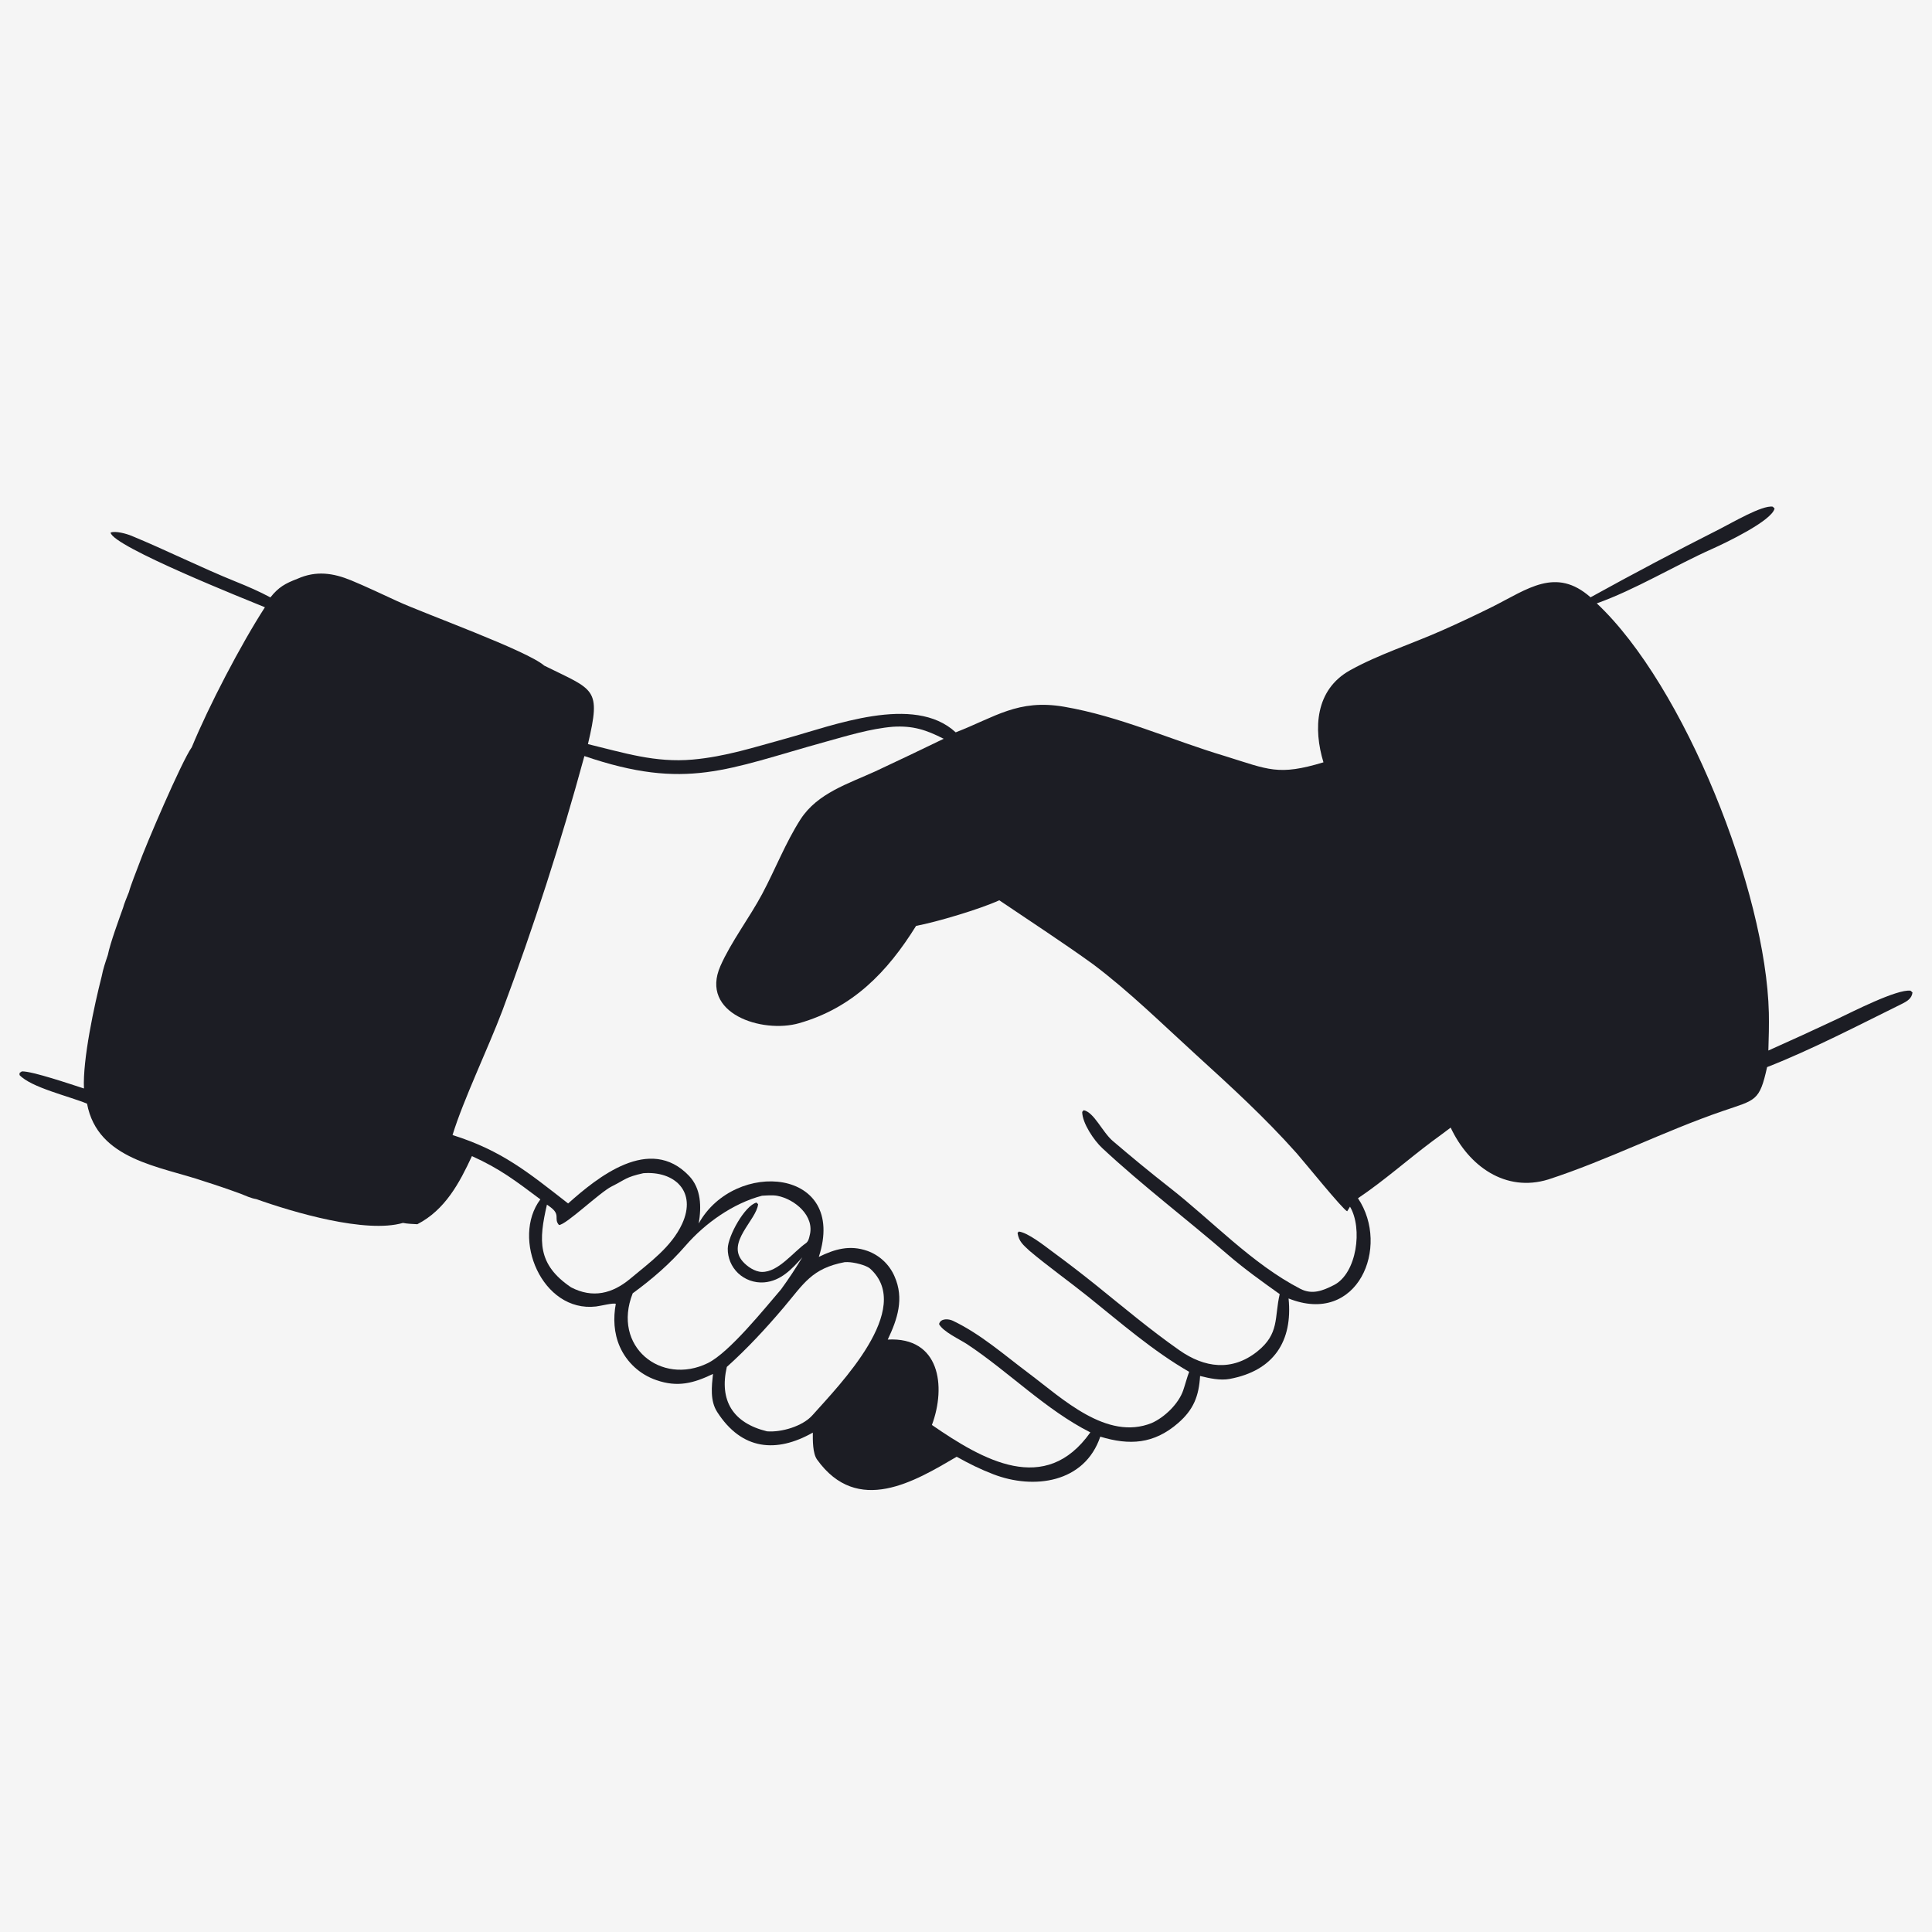
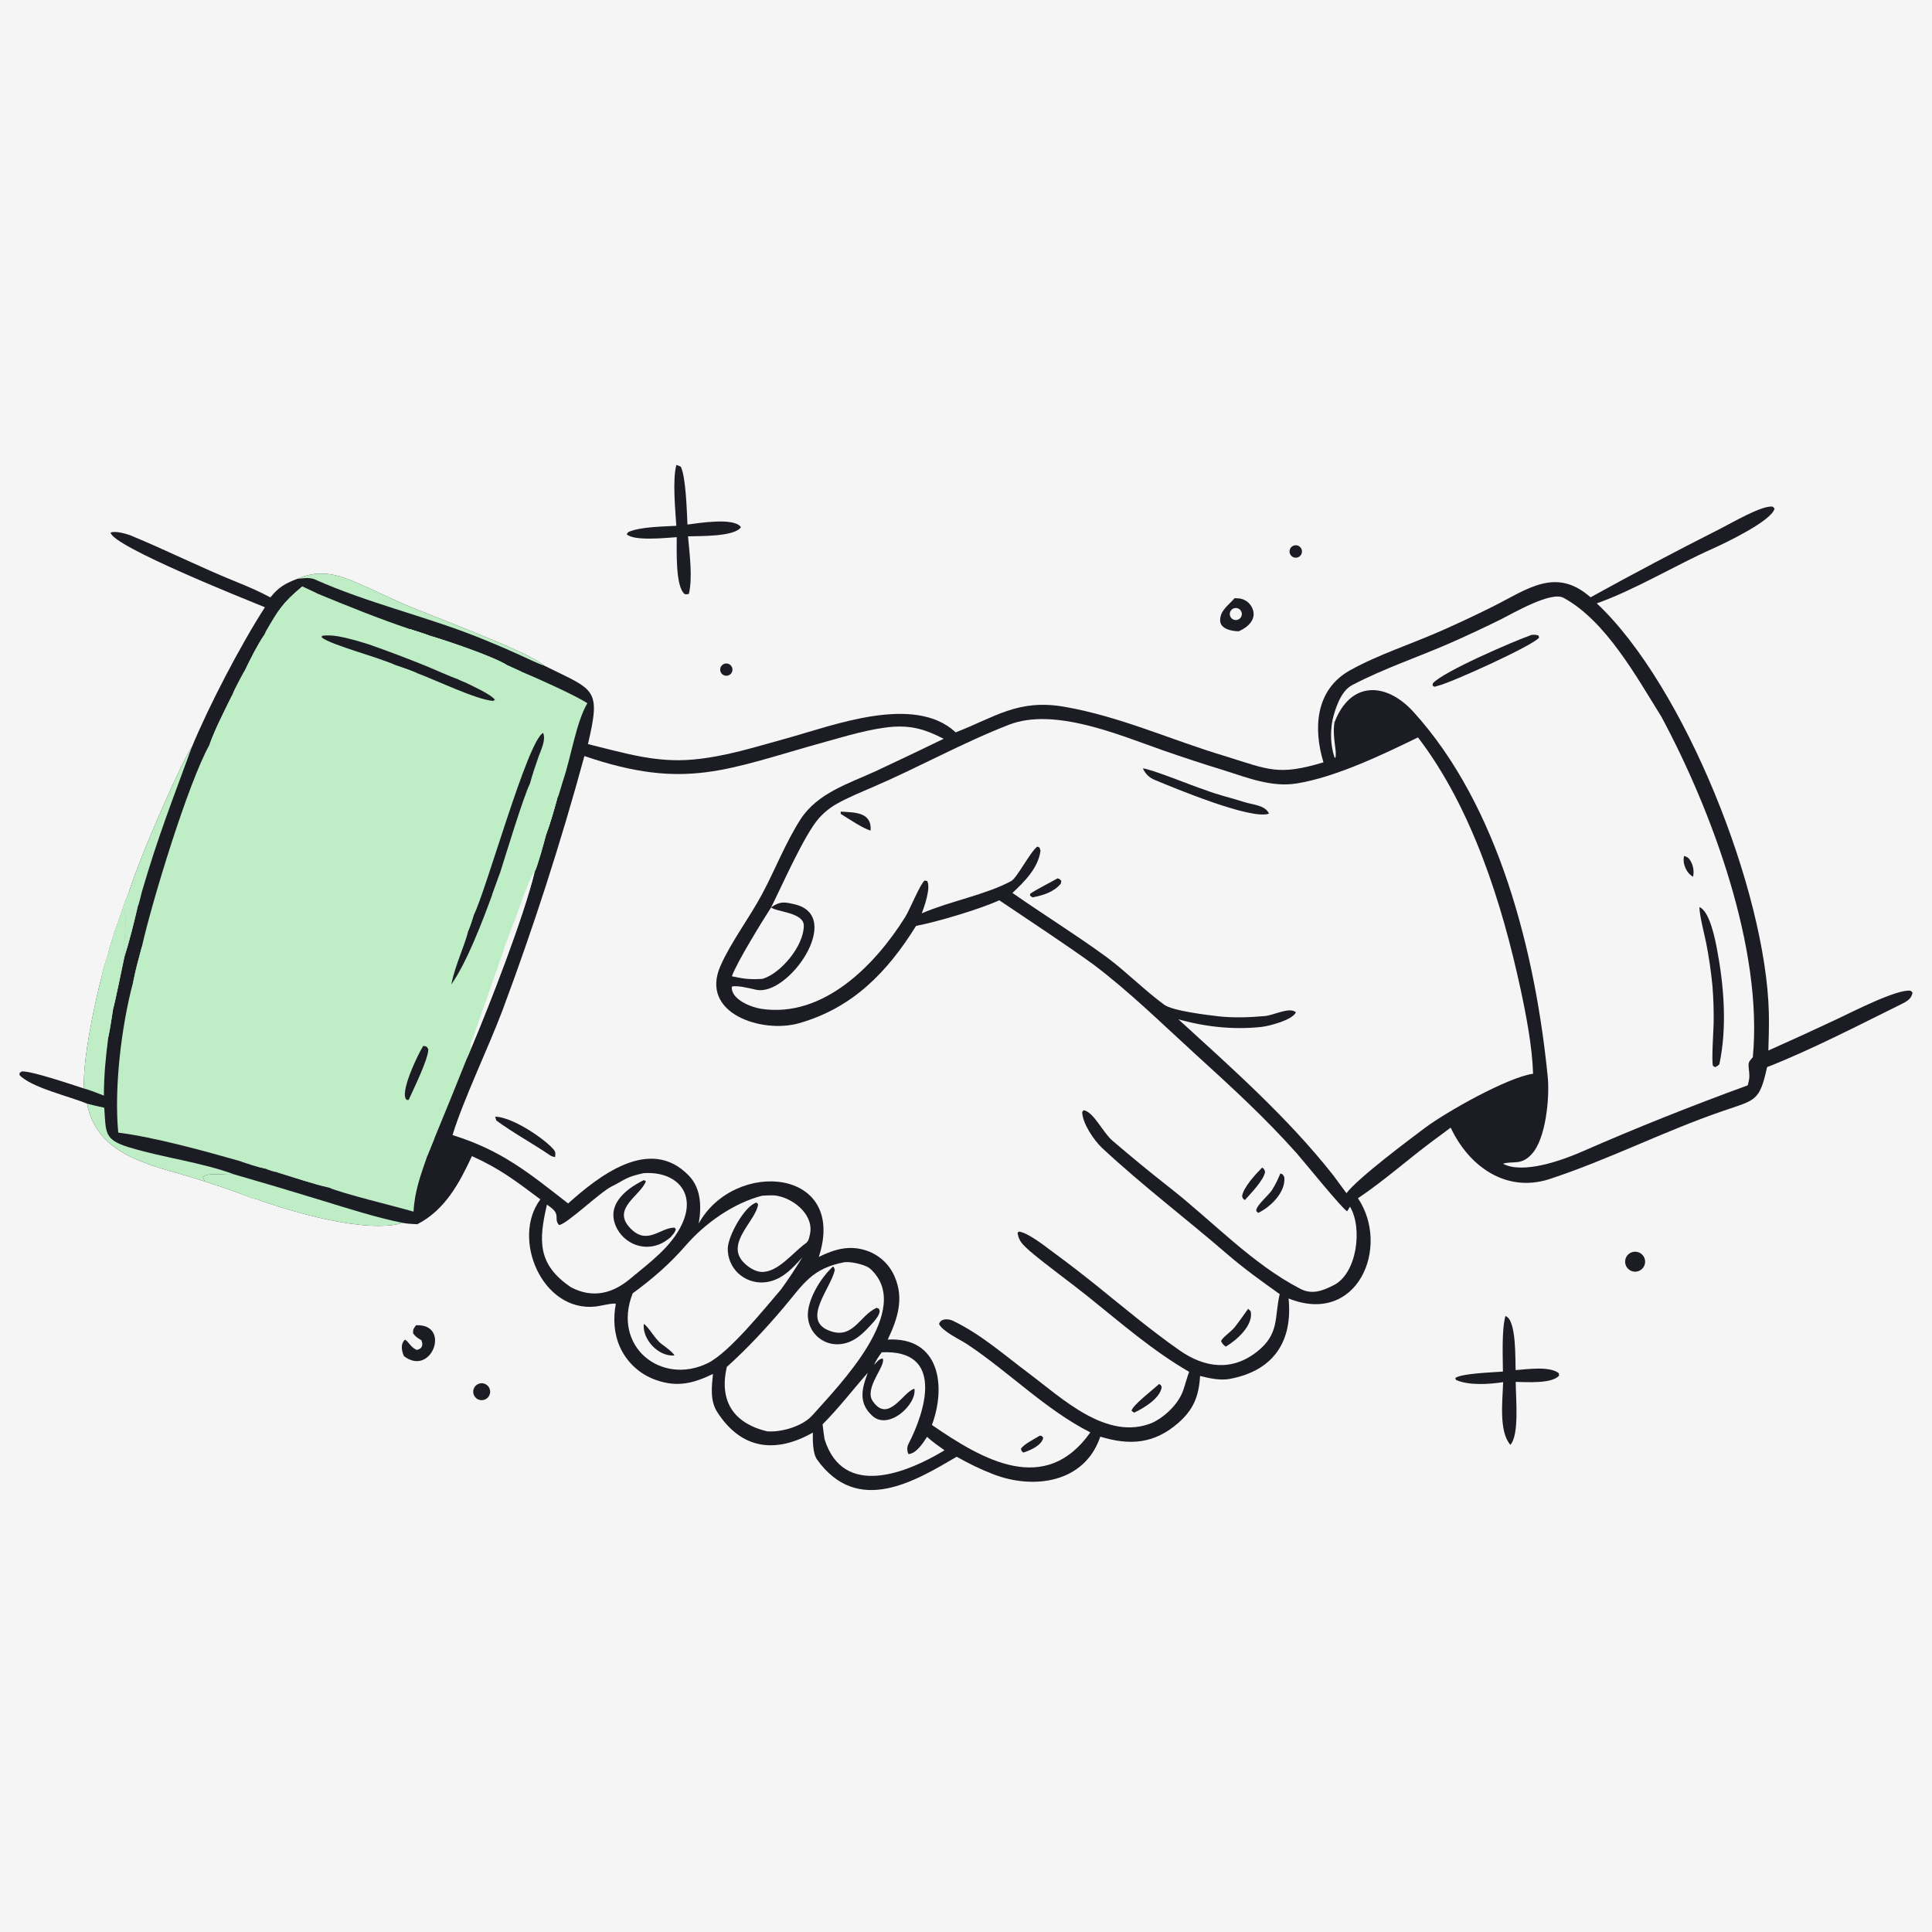
<svg xmlns="http://www.w3.org/2000/svg" width="156" height="156" viewBox="0 0 156 156" fill="none">
  <rect width="156" height="156" fill="#F5F5F5" />
-   <path d="M128.43 48.23C131.873 46.327 135.351 44.488 138.863 42.714C139.821 42.231 142.307 40.761 143.141 40.913L143.289 41.057C143.078 42.047 139.319 43.844 138.25 44.32C135.228 45.669 132.02 47.624 128.932 48.719C136.028 55.378 142.596 71.975 142.826 81.781C142.848 82.714 142.819 83.876 142.787 84.826C144.640 84 146.487 83.154 148.323 82.29C149.524 81.723 153.192 79.839 154.270 79.995L154.425 80.137C154.375 80.631 153.959 80.866 153.541 81.072C150.072 82.783 146.267 84.763 142.685 86.164C142.069 88.942 141.776 88.795 139.100 89.712C134.328 91.349 129.814 93.675 125.020 95.235C121.570 96.297 118.600 94.172 117.135 91.049C116.631 91.441 116.119 91.8 115.610 92.182C113.574 93.709 111.775 95.322 109.650 96.754C112.282 100.672 109.630 107.077 104.046 104.845C104.394 108.290 102.853 110.683 99.281 111.343C98.524 111.483 97.649 111.291 96.901 111.104C96.803 112.731 96.377 113.824 95.118 114.914C93.163 116.608 91.198 116.719 88.843 116.003C87.577 119.745 83.47 120.297 80.213 119.042C79.127 118.624 78.263 118.192 77.248 117.626C73.871 119.607 69.246 122.413 65.975 117.854C65.612 117.348 65.629 116.286 65.632 115.677C62.702 117.335 59.898 117.115 57.907 114.007C57.328 113.103 57.462 111.967 57.569 110.941C56.019 111.683 54.722 112.043 52.992 111.436C51.676 110.986 50.607 110.007 50.045 108.734C49.566 107.638 49.508 106.440 49.723 105.278C49.511 105.187 48.493 105.450 48.125 105.493C43.767 105.997 41.266 99.983 43.633 96.843C41.636 95.352 40.395 94.385 38.106 93.35C37.104 95.512 35.943 97.695 33.697 98.851C33.323 98.829 32.901 98.82 32.538 98.744C29.539 99.619 23.669 97.884 20.688 96.821C20.271 96.756 19.866 96.565 19.469 96.406C18.502 96.048 17.525 95.713 16.541 95.403C12.953 94.166 7.889 93.687 7.028 89.116C5.598 88.519 2.509 87.812 1.575 86.803L1.583 86.632L1.766 86.51C2.586 86.478 5.793 87.575 6.779 87.89C6.669 85.561 7.612 81.171 8.208 78.846C8.334 78.2 8.499 77.735 8.707 77.111C8.897 76.151 9.609 74.224 9.942 73.286C10.005 73.007 10.293 72.327 10.41 72.028C10.554 71.479 11.006 70.363 11.219 69.789C11.722 68.363 14.666 61.475 15.486 60.334C16.846 57.027 19.451 52.034 21.391 49.034C20.084 48.494 9.086 44.127 8.93 43.005C9.315 42.843 10.223 43.1 10.615 43.262C13.461 44.438 16.219 45.826 19.078 46.98C20.005 47.353 20.956 47.764 21.833 48.238C22.502 47.398 23.044 47.107 24.009 46.737C25.518 46.061 26.895 46.261 28.361 46.865C29.429 47.304 31.079 48.078 32.089 48.546C34.244 49.544 42.565 52.531 43.946 53.747C48.012 55.764 48.549 55.515 47.474 60.083C50.358 60.779 52.896 61.604 55.935 61.332C58.589 61.094 60.918 60.329 63.451 59.636C67.221 58.604 73.798 56.009 77.169 59.134C80.338 57.908 82.2 56.426 85.92 57.065C90.433 57.841 94.559 59.751 98.925 61.054C102.461 62.153 103.213 62.654 106.863 61.554C106.038 58.847 106.191 55.698 109.004 54.127C111.271 52.861 114.009 51.985 116.425 50.911C117.802 50.302 119.166 49.661 120.513 48.99C123.341 47.572 125.624 45.751 128.430 48.23Z" fill="#1C1D24" />
+   <path d="M128.43 48.23C131.873 46.327 135.351 44.488 138.863 42.714C139.821 42.231 142.307 40.761 143.141 40.913L143.289 41.057C143.078 42.047 139.319 43.844 138.250 44.32C135.228 45.669 132.020 47.624 128.932 48.719C136.028 55.378 142.596 71.975 142.826 81.781C142.848 82.714 142.819 83.876 142.787 84.826C144.640 84 146.487 83.154 148.323 82.29C149.524 81.723 153.192 79.839 154.270 79.995L154.425 80.137C154.375 80.631 153.959 80.866 153.541 81.072C150.072 82.783 146.267 84.763 142.685 86.164C142.069 88.942 141.776 88.795 139.100 89.712C134.328 91.349 129.814 93.675 125.020 95.235C121.570 96.297 118.600 94.172 117.135 91.049C116.631 91.441 116.119 91.8 115.610 92.182C113.574 93.709 111.775 95.322 109.650 96.754C112.282 100.672 109.630 107.077 104.046 104.845C104.394 108.290 102.853 110.683 99.281 111.343C98.524 111.483 97.649 111.291 96.901 111.104C96.803 112.731 96.377 113.824 95.118 114.914C93.163 116.608 91.198 116.719 88.843 116.003C87.577 119.745 83.47 120.297 80.213 119.042C79.127 118.624 78.263 118.192 77.248 117.626C73.871 119.607 69.246 122.413 65.975 117.854C65.612 117.348 65.629 116.286 65.632 115.677C62.702 117.335 59.898 117.115 57.907 114.007C57.328 113.103 57.462 111.967 57.569 110.941C56.019 111.683 54.722 112.043 52.992 111.436C51.676 110.986 50.607 110.007 50.045 108.734C49.566 107.638 49.508 106.440 49.723 105.278C49.511 105.187 48.493 105.450 48.125 105.493C43.767 105.997 41.266 99.983 43.633 96.843C41.636 95.352 40.395 94.385 38.106 93.35C37.104 95.512 35.943 97.695 33.697 98.851C33.323 98.829 32.901 98.82 32.538 98.744C29.539 99.619 23.669 97.884 20.688 96.821C20.271 96.756 19.866 96.565 19.469 96.406C18.502 96.048 17.525 95.713 16.541 95.403C12.953 94.166 7.889 93.687 7.028 89.116C5.598 88.519 2.509 87.812 1.575 86.803L1.583 86.632L1.766 86.51C2.586 86.478 5.793 87.575 6.779 87.89C6.669 85.561 7.612 81.171 8.208 78.846C8.334 78.2 8.499 77.735 8.707 77.111C8.897 76.151 9.609 74.224 9.942 73.286C10.005 73.007 10.293 72.327 10.41 72.028C10.554 71.479 11.006 70.363 11.219 69.789C11.722 68.363 14.666 61.475 15.486 60.334C16.846 57.027 19.451 52.034 21.391 49.034C20.084 48.494 9.086 44.127 8.93 43.005C9.315 42.843 10.223 43.1 10.615 43.262C13.461 44.438 16.219 45.826 19.078 46.98C20.005 47.353 20.956 47.764 21.833 48.238C22.502 47.398 23.044 47.107 24.009 46.737C25.518 46.061 26.895 46.261 28.361 46.865C29.429 47.304 31.079 48.078 32.089 48.546C34.244 49.544 42.565 52.531 43.946 53.747C48.012 55.764 48.549 55.515 47.474 60.083C50.358 60.779 52.896 61.604 55.935 61.332C58.589 61.094 60.918 60.329 63.451 59.636C67.221 58.604 73.798 56.009 77.169 59.134C80.338 57.908 82.2 56.426 85.92 57.065C90.433 57.841 94.559 59.751 98.925 61.054C102.461 62.153 103.213 62.654 106.863 61.554C106.038 58.847 106.191 55.698 109.004 54.127C111.271 52.861 114.009 51.985 116.425 50.911C117.802 50.302 119.166 49.661 120.513 48.99C123.341 47.572 125.624 45.751 128.430 48.23Z" fill="#1C1D24" />
+   <path d="M9.942 73.286C10.398 74.038 9.897 76.296 10.046 77.257C9.926 77.812 9.253 81.127 9.136 81.445C9.021 82.144 8.897 83.071 8.745 83.747C8.538 85.363 8.387 86.834 8.39 88.466C7.893 88.278 7.284 88.024 6.779 87.891C6.669 85.561 7.612 81.171 8.208 78.846C8.334 78.2 8.499 77.735 8.707 77.111C8.897 76.151 9.609 74.224 9.942 73.286Z" fill="#BEEDC6" />
+   <path d="M9.942 73.286C10.398 74.038 9.897 76.296 10.046 77.257C9.926 77.812 9.253 81.127 9.136 81.445L9.029 81.196L8.989 81.411C8.72 80.738 8.674 77.928 8.707 77.111C8.897 76.151 9.609 74.224 9.942 73.286Z" fill="#BEEDC6" />
+   <path d="M8.707 77.11C8.675 77.928 8.72 80.737 8.989 81.41L9.029 81.196L9.136 81.445C9.021 82.144 8.897 83.071 8.745 83.747C8.603 83.153 8.594 80.896 8.469 80.119C8.409 79.744 8.568 79.463 8.406 78.892L8.208 78.846C8.334 78.2 8.499 77.735 8.707 77.11Z" fill="#BEEDC6" />
+   <path d="M18.927 94.83C21.311 95.518 23.69 96.227 26.062 96.954C28.011 97.557 30.566 98.363 32.538 98.744C29.539 99.619 23.669 97.884 20.688 96.821C20.271 96.756 19.866 96.565 19.469 96.407C18.502 96.048 17.525 95.713 16.541 95.403L16.38 95.021C16.887 94.652 18.001 94.89 18.8 94.839L18.927 94.83Z" fill="#BEEDC6" />
+   <path d="M19.469 96.407C20.356 96.515 21.621 96.141 22.334 96.468C21.649 96.716 21.041 96.553 20.688 96.821C20.271 96.756 19.866 96.565 19.469 96.407Z" fill="#BEEDC6" />
+   <path d="M7.028 89.116C7.491 89.23 7.951 89.348 8.418 89.443C8.56 91.451 8.383 92.021 10.423 92.64C13.221 93.491 16.187 93.828 18.927 94.830L18.8 94.839C18.001 94.89 16.886 94.652 16.38 95.021L16.541 95.403C12.953 94.166 7.889 93.687 7.028 89.116Z" fill="#BEEDC6" />
+   <path d="M24.009 46.738C25.518 46.061 26.895 46.261 28.361 46.865C29.429 47.304 31.079 48.078 32.089 48.546C34.244 49.544 42.565 52.532 43.946 53.747C43.5 53.616 42.425 53.093 41.924 52.868C40.773 52.346 39.61 51.852 38.435 51.386C34.267 49.741 29.608 48.658 25.461 46.802C24.993 46.593 24.521 46.697 24.009 46.738Z" fill="#BEEDC6" />
+   <path d="M11.219 69.789C11.722 68.363 14.666 61.475 15.486 60.334C13.902 64.675 12.779 67.484 11.456 72.008C11.356 72.398 11.242 72.928 11.1 73.291C10.809 74.536 10.437 76.045 10.046 77.257C9.897 76.295 10.398 74.037 9.942 73.286C10.005 73.007 10.293 72.327 10.41 72.028C10.554 71.479 11.006 70.363 11.219 69.789Z" fill="#BEEDC6" />
+   <path d="M9.942 73.286C10.005 73.007 10.293 72.327 10.41 72.028C10.503 73.026 10.428 74.064 10.403 75.073C10.545 74.565 10.733 73.528 11.1 73.291C10.809 74.537 10.437 76.045 10.046 77.257C9.897 76.295 10.398 74.038 9.942 73.286Z" fill="#BEEDC6" />
  <path d="M72.098 58.682C73.725 58.582 74.787 58.934 76.198 59.654C74.368 60.541 72.532 61.416 70.69 62.278C68.49 63.284 66.012 64.038 64.641 66.152C63.424 68.054 62.611 70.174 61.546 72.176C60.538 74.072 59.025 76.057 58.171 77.999C56.48 81.844 61.539 83.469 64.519 82.62C68.851 81.385 71.65 78.492 73.969 74.761C75.65 74.446 79.145 73.402 80.687 72.694C83.093 74.32 85.986 76.21 88.281 77.873C91.211 80.082 93.83 82.667 96.526 85.123C99.405 87.746 102.108 90.21 104.705 93.126C105.226 93.71 108.443 97.69 108.779 97.805C108.858 97.682 108.935 97.56 109.007 97.434C110.044 99.173 109.563 102.818 107.709 103.763C106.801 104.225 105.951 104.562 104.992 104.065C101.068 102.030 97.885 98.578 94.413 95.869C92.775 94.585 91.401 93.448 89.856 92.132C89.009 91.41 88.342 89.807 87.5 89.644L87.382 89.782C87.393 90.693 88.329 92.079 89 92.703C92.236 95.72 95.8 98.418 99.151 101.315C100.468 102.452 101.914 103.485 103.330 104.495C102.887 106.402 103.330 107.687 101.505 109.137C99.462 110.752 97.254 110.442 95.242 109.034C92.872 107.376 90.7 105.542 88.453 103.733C87.306 102.813 86.14 101.918 84.954 101.047C84.346 100.597 82.99 99.52 82.261 99.443L82.162 99.554C82.269 100.258 82.626 100.524 83.128 100.996C84.534 102.188 86.37 103.502 87.853 104.692C90.479 106.800 93.109 109.095 96.019 110.768C95.854 111.198 95.696 111.803 95.538 112.265C95.165 113.354 94.028 114.445 92.998 114.902C89.366 116.371 85.764 112.907 83.07 110.889C81.1 109.415 79.187 107.717 76.946 106.648C76.592 106.478 75.946 106.432 75.824 106.914C76.147 107.535 77.483 108.137 78.102 108.546C81.434 110.753 84.463 113.855 88.04 115.659C84.402 120.801 79.384 117.910 75.248 115.060C76.415 111.924 75.879 107.937 71.681 108.164C72.464 106.518 73.025 104.854 72.228 103.059C71.813 102.100 71.02 101.357 70.037 101.004C68.615 100.502 67.388 100.863 66.116 101.489C68.451 94.302 59.322 93.553 56.418 98.791C56.647 97.445 56.618 95.971 55.635 94.942C52.46 91.612 48.23 95.073 45.873 97.174C42.652 94.664 40.517 92.899 36.54 91.649C37.4 88.834 39.434 84.596 40.564 81.604C43.086 74.858 45.296 67.999 47.187 61.049C55.428 63.856 58.696 62.1 66.638 59.901C68.396 59.414 70.281 58.834 72.098 58.682Z" fill="#F5F5F5" />
+   <path d="M39.98 90.163C41.297 90.191 43.728 91.766 44.652 92.757C44.888 93.012 44.853 93.128 44.819 93.432C44.75 93.416 44.548 93.375 44.461 93.315C43.03 92.337 41.457 91.490 40.072 90.472C40.041 90.369 40.01 90.266 39.98 90.163Z" fill="#1C1D24" />
+   <path d="M100.783 105.677L100.989 105.881C101.221 107.023 99.856 108.211 98.972 108.737C98.741 108.545 98.748 108.560 98.595 108.304C98.673 108.000 99.389 107.558 99.705 107.154C100.096 106.653 100.414 106.189 100.783 105.677Z" fill="#1C1D24" />
+   <path d="M103.383 94.751C103.654 94.862 103.538 94.78 103.702 95.05C103.831 96.26 102.599 97.451 101.596 97.937L101.444 97.795C101.340 97.409 102.441 96.518 102.712 96.083C103.016 95.6 103.165 95.268 103.383 94.751Z" fill="#1C1D24" />
+   <path d="M93.588 111.758C93.762 111.838 93.678 111.774 93.803 111.988C93.696 112.904 92.352 113.701 91.578 114.067C91.522 114.041 91.42 113.953 91.366 113.912C91.429 113.486 93.106 112.204 93.588 111.758Z" fill="#1C1D24" />
+   <path d="M101.913 94.275C102.113 94.438 102.047 94.361 102.151 94.615C102.045 95.294 101.018 96.332 100.520 96.899C100.306 96.738 100.391 96.833 100.293 96.587C100.383 95.886 101.409 94.782 101.913 94.275Z" fill="#1C1D24" />
+   <path d="M83.956 115.925C84.166 115.950 84.066 115.907 84.237 116.092C84.099 116.727 83.179 117.113 82.625 117.290C82.439 117.105 82.5 117.214 82.439 116.966C82.734 116.580 83.489 116.207 83.956 115.925Z" fill="#1C1D24" />
+   <path d="M24.402 47.355L25.582 47.911C28.117 48.954 30.473 49.911 33.063 50.787C33.549 50.947 34.209 51.142 34.673 51.322C35.962 51.692 39.875 53.011 40.956 53.714L42.144 54.253C43.3 54.728 46.406 56.12 47.428 56.781C46.528 58.295 46.082 61.239 45.477 62.991C45.353 63.35 45.14 64.202 44.994 64.477C44.731 65.426 44.449 66.435 44.107 67.356C43.944 67.973 43.429 69.887 43.175 70.39C42.26 74.13 39.565 81.043 38.023 84.696C37.924 84.931 37.816 85.21 37.71 85.439C36.839 87.618 35.956 89.791 35.06 91.96L34.503 93.331C33.96 94.898 33.482 96.179 33.391 97.835C31.908 97.393 27.631 96.381 26.537 95.881C25.329 95.612 23.604 95.033 22.4 94.662C21.968 94.573 21.827 94.525 21.417 94.359C20.794 94.236 20.002 93.955 19.382 93.755C16.538 92.946 12.465 91.82 9.548 91.454C9.204 87.834 9.801 82.853 10.753 79.287C10.957 78.271 11.19 77.411 11.462 76.415C12.282 72.766 15.19 63.226 16.916 60.134C17.348 58.892 18.173 57.297 18.76 56.099C18.89 55.712 19.622 54.352 19.847 53.978C20.308 53.04 20.757 52.135 21.336 51.263L21.434 51.056C22.492 49.231 22.779 48.723 24.402 47.355Z" fill="#BEEDC6" />
+   <path d="M43.503 61.05C43.74 62.48 44.025 63.927 44.486 65.309C44.653 64.878 44.659 64.766 44.994 64.477C44.731 65.426 44.449 66.435 44.107 67.356C43.944 67.972 43.429 69.887 43.175 70.39C42.779 70.671 41.718 73.999 41.363 74.8C40.664 74.323 40.512 71.341 40.359 70.538C40.792 69.178 42.269 64.31 42.786 63.286C43.005 62.489 43.228 61.832 43.503 61.05Z" fill="#BEEDC6" />
+   <path d="M43.503 61.05C43.74 62.48 44.025 63.927 44.486 65.309C44.653 64.878 44.659 64.766 44.994 64.477C44.731 65.426 44.449 66.435 44.107 67.356C43.943 66.705 44.287 66.365 44.228 65.856C44.101 64.748 43.65 63.434 43.327 62.358C43.136 62.781 43.09 62.949 42.786 63.286C43.005 62.489 43.228 61.832 43.503 61.05Z" fill="#BEEDC6" />
+   <path d="M33.063 50.787C33.549 50.947 34.209 51.142 34.673 51.322C35.962 51.692 39.875 53.011 40.956 53.714L41.103 54.051C40.864 54.18 37.299 54.862 36.977 54.844C36.324 54.624 35.094 54.057 34.403 53.777C32.872 53.156 31.327 52.573 29.768 52.026L28.768 51.723C29.49 51.596 30.011 51.381 30.831 51.27C31.444 51.187 32.474 51.126 32.991 51.004L33.063 50.787Z" fill="#BEEDC6" />
+   <path d="M33.063 50.787C33.549 50.947 34.209 51.142 34.673 51.322C34.312 51.383 34.28 51.358 33.974 51.301C33.372 51.19 30.018 51.508 29.651 51.786L29.768 52.026L28.768 51.723C29.49 51.596 30.011 51.381 30.831 51.27C31.444 51.187 32.474 51.126 32.991 51.004L33.063 50.787Z" fill="#BEEDC6" />
+   <path d="M38.244 73.915C39.287 71.829 42.601 59.79 43.853 59.18C44.091 59.721 43.714 60.485 43.503 61.05C43.228 61.832 43.005 62.489 42.786 63.286C42.269 64.311 40.792 69.178 40.359 70.538C40.156 71.109 39.95 71.68 39.741 72.25C38.993 74.311 37.675 77.768 36.431 79.499C36.831 77.689 37.455 76.568 37.826 75.119C37.983 74.762 38.121 74.293 38.244 73.915Z" fill="#1C1D24" />
+   <path d="M32.023 53.741C30.576 53.065 26.813 52.113 25.98 51.475L25.992 51.346C26.867 51.188 27.901 51.507 28.768 51.723L29.768 52.026C31.327 52.572 32.872 53.156 34.403 53.777C35.094 54.057 36.324 54.624 36.977 54.844L37.472 55.061C38.044 55.342 39.647 56.057 39.963 56.505L39.821 56.595C38.492 56.51 35.203 54.914 33.666 54.35C33.111 54.107 32.595 53.937 32.023 53.741Z" fill="#1C1D24" />
+   <path d="M41.363 74.8C41.718 73.999 42.779 70.671 43.175 70.39C42.26 74.130 39.565 81.043 38.023 84.696C37.874 84.304 38.088 84.054 38.28 83.558C39.131 81.04 40.061 78.562 40.895 76.033C41.043 75.619 41.199 75.208 41.363 74.8Z" fill="#F5F5F5" />
+   <path d="M24.402 47.355L25.583 47.911C24.433 48.033 23.979 47.932 23.244 48.829C22.734 49.452 22.087 50.874 21.434 51.056C22.492 49.231 22.779 48.723 24.402 47.355Z" fill="#BEEDC6" />
+   <path d="M22.4 94.662C23.027 94.444 24.008 95.008 24.957 95.12C26.066 95.252 27.311 95.002 28.265 95.144L28.365 95.238C27.806 95.494 26.674 95.141 26.363 95.597L26.537 95.881C25.329 95.612 23.604 95.033 22.4 94.662Z" fill="#BEEDC6" />
+   <path d="M40.359 70.539C40.512 71.341 40.664 74.323 41.363 74.801C41.199 75.209 41.043 75.62 40.895 76.034C40.893 75.209 40.511 72.592 40.152 71.962L39.741 72.25C39.95 71.681 40.156 71.11 40.359 70.539Z" fill="#BEEDC6" />
+   <path d="M11.462 76.415C11.532 76.82 11.478 76.808 11.442 77.192C11.284 78.895 11.654 80.522 11.597 82.267L11.593 82.355C11.493 81.879 11.172 79.372 10.975 79.24L10.847 79.437L10.754 79.288C10.957 78.271 11.19 77.411 11.462 76.415Z" fill="#BEEDC6" />
+   <path d="M18.760 56.099C18.887 56.758 17.93 57.977 17.85 58.976C17.807 59.519 18.004 60.911 17.918 61.131C17.557 60.781 17.549 59.865 17.498 59.325C17.353 59.638 17.256 60.03 16.916 60.133C17.348 58.892 18.173 57.296 18.760 56.099Z" fill="#BEEDC6" />
+   <path d="M40.956 53.713L42.144 54.252C41.583 54.305 37.696 54.866 37.472 55.06L36.977 54.843C37.299 54.862 40.864 54.179 41.103 54.051L40.956 53.713Z" fill="#BEEDC6" />
+   <path d="M19.847 53.978C20.308 53.039 20.757 52.134 21.336 51.262C21.3 51.426 21.115 52.135 21.11 52.224C21.066 52.954 21.134 53.552 21.002 54.288C21.009 54.212 21.003 54.257 21.026 54.155L20.856 54.072C20.781 53.566 20.757 53.211 20.728 52.704C20.538 53.085 20.308 53.621 20.03 53.921L19.847 53.978Z" fill="#BEEDC6" />
+   <path d="M19.382 93.755C20.102 93.634 22.154 93.264 22.794 93.514L22.77 93.648C22.219 93.774 21.034 93.763 20.804 93.907C21.006 94.06 21.211 94.211 21.417 94.359C20.794 94.236 20.002 93.955 19.382 93.755Z" fill="#BEEDC6" />
+   <path d="M32.023 53.741C32.595 53.936 33.111 54.107 33.666 54.35C33.387 54.411 30.73 54.615 30.457 54.529C30.628 54.258 31.778 54.39 32.174 54.081L32.012 53.903L32.023 53.741Z" fill="#BEEDC6" />
+   <path d="M34.503 93.331C34.483 93.082 34.551 92.835 34.532 92.597C34.463 91.764 34.305 90.888 34.414 90.052C34.748 90.815 34.463 91.505 35.06 91.96L34.503 93.331Z" fill="#BEEDC6" />
+   <path d="M37.71 85.438C37.671 85.285 37.612 82.863 37.684 82.747L37.606 82.602C37.819 82.964 37.809 83.226 38.028 83.634L38.28 83.558C38.088 84.054 37.874 84.303 38.023 84.695C37.924 84.931 37.816 85.21 37.71 85.438Z" fill="#BEEDC6" />
+   <path d="M37.826 75.119C37.715 74.109 37.556 73.501 37.523 72.469L37.592 72.4C37.939 73.147 37.727 73.259 37.97 73.83L38.244 73.915C38.121 74.293 37.983 74.762 37.826 75.119Z" fill="#BEEDC6" />
+   <path d="M34.176 84.446C34.528 84.539 34.405 84.44 34.582 84.722C34.601 85.49 33.394 87.926 32.998 88.809L32.852 88.816C32.184 88.347 33.778 85.069 34.176 84.446Z" fill="#1C1D24" />
+   <path d="M62.264 73.267C63.144 71.513 64.971 67.351 66.136 66.054C66.557 65.586 67.051 65.192 67.6 64.886C68.457 64.402 69.602 63.929 70.514 63.537C74.175 61.962 77.763 59.957 81.466 58.52C85.141 57.093 90.358 59.345 93.892 60.582C95.546 61.159 97.211 61.705 98.886 62.219C100.765 62.813 102.701 63.585 104.708 63.26C107.846 62.754 111.658 60.925 114.495 59.543C118.839 65.21 121.287 72.947 122.777 79.861C123.235 81.983 123.723 84.529 123.789 86.701C121.751 86.976 116.751 89.795 115.031 91.09C113.659 92.123 109.674 95.096 108.721 96.345L107.647 94.89C104.010 90.27 99.478 86.257 95.148 82.302C97.29 82.913 99.61 83.162 101.830 82.922C102.525 82.846 104.383 82.352 104.639 81.737C104.095 81.281 102.898 81.973 102.127 82.041C100.863 82.152 99.654 82.197 98.382 82.062C97.484 81.955 94.695 81.631 94.004 81.126C92.43 79.974 90.939 78.462 89.362 77.287C86.875 75.472 84.275 73.861 81.75 72.099C82.721 71.195 83.839 70.078 84.016 68.685L83.935 68.433L83.754 68.358C83.152 68.833 82.122 70.888 81.643 71.146C79.596 72.249 76.716 72.762 74.433 73.746C74.65 73.161 75.165 71.705 74.87 71.14L74.663 71.098C74.313 71.341 73.461 73.451 73.107 74.018C70.683 77.909 66.491 82.213 61.473 81.459C60.653 81.335 59.013 80.703 59.09 79.671C59.47 79.528 60.566 79.809 61.054 79.918C63.652 80.493 68.18 73.977 64.182 73.023C63.361 72.828 62.988 72.751 62.264 73.267Z" fill="#F5F5F5" />
+   <path d="M92.278 62.044C92.962 62.09 96.367 63.49 97.263 63.769C98.306 64.175 99.399 64.421 100.459 64.759C101.190 64.993 102.153 65.007 102.467 65.697C101.048 66.233 94.788 63.617 93.244 62.977C92.787 62.788 92.489 62.491 92.278 62.044Z" fill="#1C1D24" />
+   <path d="M67.888 65.533C68.979 65.611 70.403 65.542 70.299 67.06C69.775 66.961 68.414 66.041 67.883 65.717L67.888 65.533Z" fill="#1C1D24" />
+   <path d="M85.396 70.921C85.607 71.001 85.531 70.959 85.698 71.124L85.653 71.358C85.069 72.042 84.22 72.298 83.368 72.459L83.162 72.312L83.191 72.164C83.512 71.911 84.924 71.192 85.396 70.921Z" fill="#1C1D24" />
+   <path d="M107.574 58.224C107.793 57.264 108.251 55.812 109.160 55.331C111.796 53.936 114.726 52.989 117.461 51.761C118.703 51.207 119.935 50.629 121.154 50.028C122.191 49.508 125.237 47.721 126.247 48.27C129.657 50.125 132.127 54.629 134.151 57.875C138.249 65.5 142.365 76.657 141.532 85.364C141.198 85.769 141.149 85.724 141.214 86.369L141.235 86.551C141.282 87.025 141.237 87.169 141.123 87.634C136.565 89.301 132.187 91.038 127.744 92.987C126.190 93.668 122.981 94.84 121.359 93.966C122.121 93.716 122.835 94.13 123.666 93.199C124.833 91.98 125.134 88.588 124.974 86.971C123.986 76.962 121.039 65.06 114.117 57.468C111.940 55.08 109.048 54.938 107.750 58.338L107.574 58.224Z" fill="#F5F5F5" />
+   <path d="M137.219 73.243C138.056 73.576 138.493 75.865 138.648 76.681C139.208 79.652 139.462 82.953 138.832 85.929C138.648 86.104 138.713 86.052 138.484 86.168L138.315 86.066C138.187 85.6 138.356 83.272 138.369 82.61C138.385 81.608 138.352 80.604 138.272 79.605C138.159 78.437 137.990 77.276 137.762 76.125C137.612 75.4 137.227 73.913 137.219 73.243Z" fill="#1C1D24" />
+   <path d="M123.666 51.266C123.953 51.243 123.942 51.244 124.222 51.308L124.278 51.481C123.817 52.115 117.145 55.136 116.135 55.364L115.836 55.455L115.671 55.361L115.697 55.178C116.471 54.251 122.283 51.745 123.666 51.266Z" fill="#1C1D24" />
+   <path d="M135.982 69.112C136.211 69.197 136.317 69.225 136.460 69.445C136.718 69.843 136.807 70.328 136.708 70.792C136.161 70.495 135.833 69.729 135.982 69.112Z" fill="#1C1D24" />
  <path d="M61.53 96.549C61.899 96.528 62.404 96.487 62.764 96.556C64.184 96.828 65.82 98.194 65.369 99.79C65.334 99.987 65.257 100.252 65.075 100.380C64.041 101.104 62.85 102.723 61.522 102.702C60.937 102.693 60.319 102.251 59.976 101.862C58.616 100.321 61.077 98.526 61.214 97.234L61.084 97.102C60.135 97.346 58.779 99.801 58.763 100.816C58.753 101.562 59.052 102.280 59.59 102.797C60.152 103.331 60.913 103.602 61.687 103.547C63.046 103.441 63.95 102.464 64.783 101.525C64.189 102.494 63.74 103.183 63.069 104.108C61.775 105.609 58.89 109.216 57.148 110.067C53.38 111.907 49.388 108.719 51.089 104.428C52.691 103.254 54.062 102.072 55.368 100.569C56.937 98.762 59.206 97.156 61.53 96.549Z" fill="#F5F5F5" />
+   <path d="M51.98 106.903C52.349 107.090 52.886 108.129 53.413 108.518C53.669 108.707 54.352 109.196 54.46 109.450C53.143 109.554 51.858 108.136 51.98 106.903Z" fill="#1C1D24" />
  <path d="M68.214 101.911C68.291 101.909 68.368 101.908 68.445 101.909C68.946 101.915 69.94 102.147 70.27 102.447C73.832 105.683 67.789 111.814 65.603 114.271C64.8 115.175 63.085 115.666 61.931 115.573C59.187 114.901 58.062 113.097 58.687 110.373C60.327 108.900 61.84 107.270 63.264 105.589C64.9 103.657 65.534 102.418 68.214 101.911Z" fill="#F5F5F5" />
+   <path d="M67.264 102.265C67.376 102.369 67.347 102.372 67.407 102.540C67.104 103.998 64.769 106.500 66.843 107.398C68.864 108.274 69.369 106.235 70.782 105.598L70.967 105.670L71.035 105.884C70.948 106.260 70.813 106.387 70.581 106.694C69.798 107.565 68.979 108.488 67.707 108.542C67.033 108.576 66.377 108.318 65.906 107.835C65.431 107.349 65.186 106.683 65.234 106.006C65.321 104.728 66.329 103.114 67.264 102.265Z" fill="#1C1D24" />
  <path d="M51.942 94.731C54.484 94.534 56.274 96.222 55.079 98.817C54.213 100.697 52.432 101.957 50.891 103.249C49.446 104.459 47.856 104.853 46.113 103.947C43.367 102.093 43.498 100.151 44.163 97.267C44.252 97.33 44.341 97.393 44.429 97.458C45.304 98.107 44.681 98.393 45.133 98.912C45.686 98.927 48.419 96.285 49.381 95.804C50.54 95.224 50.503 95.054 51.942 94.731Z" fill="#F5F5F5" />
+   <path d="M51.973 95.295C52.075 95.311 52.008 95.294 52.156 95.39C51.681 96.576 49.397 97.575 50.861 99.139C52.245 100.619 53.292 99.121 54.462 99.125L54.57 99.24C54.506 99.53 54.329 99.686 54.133 99.916C53.979 100.036 53.809 100.165 53.644 100.267C53.038 100.644 52.307 100.763 51.612 100.598C50.864 100.416 50.225 99.928 49.85 99.255C48.824 97.385 50.444 96.045 51.973 95.295Z" fill="#1C1D24" />
+   <path d="M71.195 109.192C76.275 108.955 74.736 113.926 73.346 116.611C73.227 116.842 73.228 117.174 73.356 117.411C74.002 117.363 74.533 116.514 74.857 116.015C75.27 116.413 75.797 116.766 76.266 117.105C73.246 118.931 68.085 121.037 66.578 116.205C66.513 115.829 66.468 115.391 66.419 115.007C67.7 113.734 68.854 112.221 70.065 110.849L69.966 111.129C69.54 112.321 69.385 113.361 70.439 114.324C71.744 115.520 74.04 113.414 73.835 112.134C72.927 112.360 71.741 114.970 70.472 113.140C69.73 112.069 71.609 110.214 71.263 109.685C70.954 109.760 70.886 109.880 70.669 110.115L70.59 110.202C70.731 109.817 70.96 109.532 71.195 109.192Z" fill="#F5F5F5" />
+   <path d="M59.095 78.83C59.486 77.719 61.53 74.41 62.264 73.267C62.669 73.636 64.891 73.667 64.902 74.726C64.92 76.358 63.051 78.608 61.565 79.039C60.515 79.101 60.102 79.042 59.095 78.83Z" fill="#F5F5F5" />
+   <path d="M107.574 58.225L107.750 58.338C107.558 59.561 107.989 60.7 107.820 61.205L107.744 61.131C107.440 60.164 107.413 59.227 107.574 58.225Z" fill="#F5F5F5" />
+   <path d="M54.616 37.541C54.771 37.584 54.824 37.615 54.97 37.682C55.382 38.488 55.459 41.301 55.509 42.356C56.425 42.237 59.285 41.763 59.827 42.563C59.331 43.353 56.462 43.275 55.554 43.307C55.678 44.704 55.938 46.644 55.622 47.961L55.326 47.993C54.508 47.484 54.654 44.329 54.643 43.373C53.797 43.43 51.131 43.712 50.598 43.127L50.748 42.954C51.716 42.532 53.5 42.523 54.609 42.456C54.526 41.163 54.292 38.685 54.616 37.541Z" fill="#1C1D24" />
+   <path d="M121.556 106.262C122.457 106.556 122.341 109.756 122.379 110.629C123.339 110.559 125.134 110.291 125.869 110.883L125.887 111.078C125.293 111.752 123.269 111.589 122.387 111.583C122.391 112.913 122.692 115.851 121.954 116.664C121.006 115.568 121.329 113.075 121.371 111.601C120.270 111.775 118.577 111.892 117.557 111.417L117.508 111.264C118.050 110.889 120.512 110.817 121.355 110.748C121.346 109.523 121.247 107.390 121.556 106.262Z" fill="#1C1D24" />
+   <path d="M99.685 48.302C99.917 48.309 100.116 48.305 100.339 48.385C100.686 48.507 100.968 48.768 101.117 49.106C101.511 49.994 100.761 50.656 100.026 50.972C99.48 50.972 98.512 50.795 98.52 50.076C98.531 49.266 99.199 48.879 99.685 48.302Z" fill="#1C1D24" />
+   <path d="M99.566 49.145C99.724 49.064 99.914 49.076 100.062 49.176C100.208 49.277 100.289 49.45 100.272 49.627C100.255 49.804 100.142 49.958 99.978 50.027C99.736 50.13 99.456 50.023 99.345 49.785C99.234 49.547 99.332 49.264 99.566 49.145Z" fill="#F5F5F5" />
+   <path d="M33.588 107.009C36.45 106.867 34.859 111.221 32.619 109.504C32.427 109.087 32.318 108.502 32.705 108.174C33.005 108.323 33.101 108.734 33.634 108.997C34.077 108.936 34.197 108.607 34.023 108.216C33.711 108.020 33.566 107.961 33.353 107.656C33.371 107.244 33.348 107.390 33.588 107.009Z" fill="#1C1D24" />
+   <path d="M131.692 101.142C132.083 100.962 132.546 101.120 132.745 101.501C132.944 101.882 132.809 102.353 132.440 102.571C132.182 102.723 131.862 102.720 131.608 102.564C131.354 102.408 131.206 102.125 131.223 101.828C131.241 101.530 131.421 101.266 131.692 101.142Z" fill="#1C1D24" />
+   <path d="M38.631 111.743C38.867 111.645 39.137 111.686 39.333 111.851C39.528 112.015 39.616 112.274 39.56 112.524C39.505 112.773 39.314 112.970 39.068 113.035C38.72 113.126 38.361 112.933 38.246 112.593C38.13 112.252 38.299 111.881 38.631 111.743Z" fill="#1C1D24" />
+   <path d="M104.326 44.125C104.475 44.015 104.671 43.994 104.839 44.072C105.006 44.15 105.118 44.313 105.129 44.497C105.141 44.681 105.050 44.857 104.893 44.955C104.665 45.098 104.365 45.035 104.212 44.812C104.060 44.589 104.110 44.286 104.326 44.125Z" fill="#1C1D24" />
+   <path d="M58.411 53.631C58.578 53.541 58.782 53.554 58.936 53.665C59.09 53.775 59.167 53.964 59.136 54.151C59.104 54.337 58.969 54.49 58.788 54.544C58.544 54.616 58.285 54.492 58.188 54.257C58.091 54.022 58.188 53.751 58.411 53.631Z" fill="#1C1D24" />
</svg>
